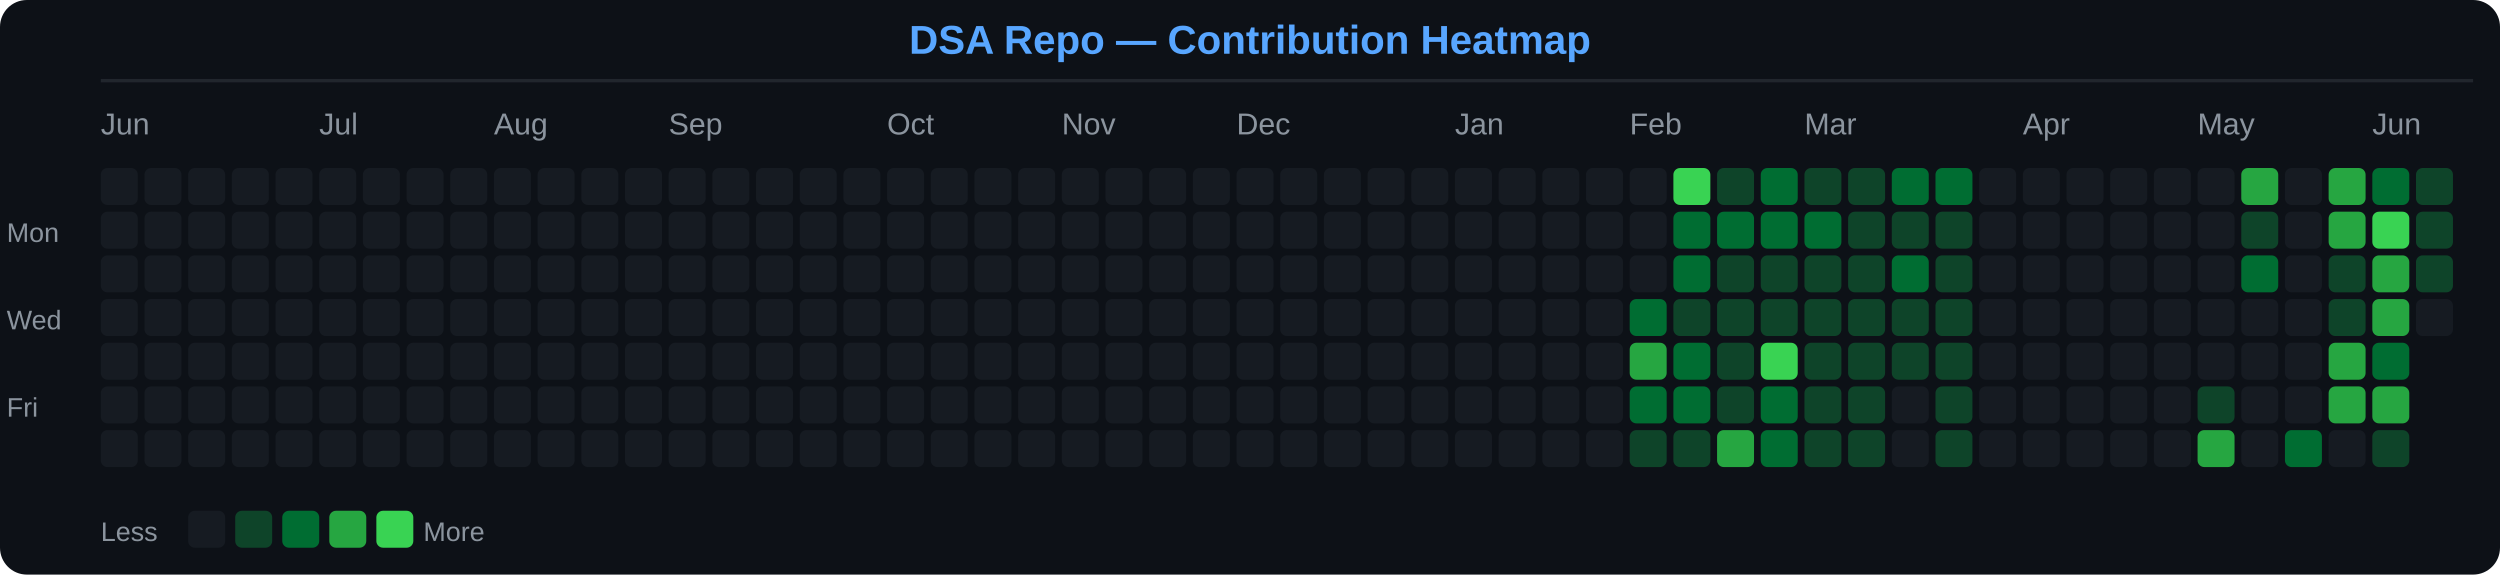
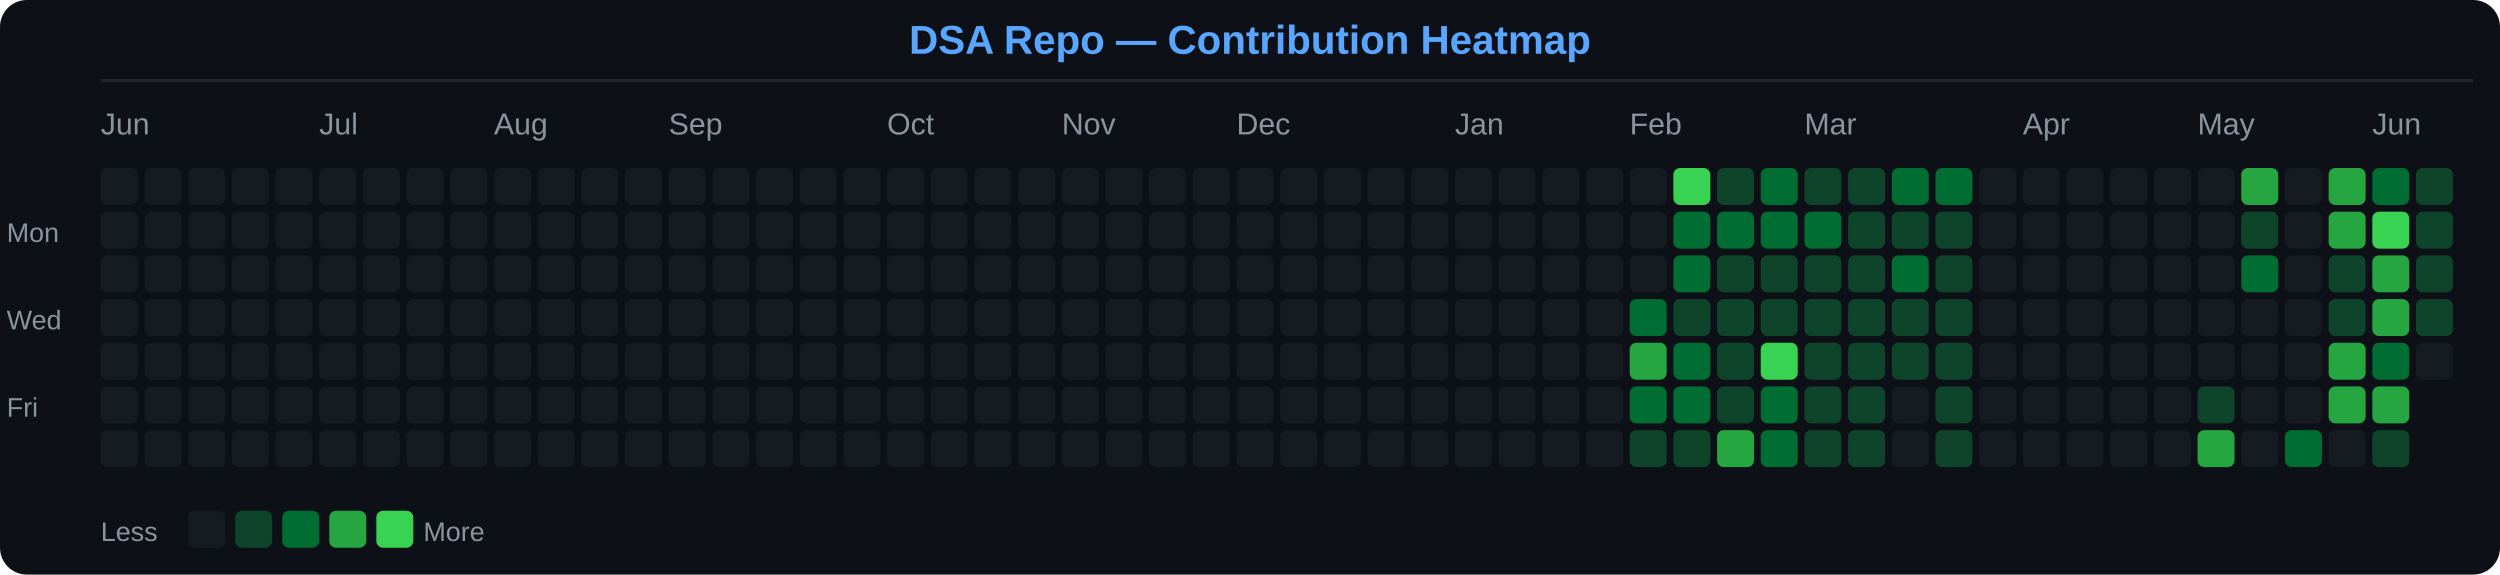
<svg xmlns="http://www.w3.org/2000/svg" width="744" height="171" viewBox="0 0 744 171">
  <rect width="744" height="171" fill="#0d1117" rx="8" />
  <text x="372" y="16" fill="#58a6ff" font-family="Arial,sans-serif" font-size="12" text-anchor="middle" font-weight="bold">DSA Repo — Contribution Heatmap</text>
  <line x1="30" y1="24" x2="736" y2="24" stroke="#21262d" stroke-width="1" />
  <text x="2" y="72" fill="#8b949e" font-family="Arial,sans-serif" font-size="8">Mon</text>
  <text x="2" y="98" fill="#8b949e" font-family="Arial,sans-serif" font-size="8">Wed</text>
  <text x="2" y="124" fill="#8b949e" font-family="Arial,sans-serif" font-size="8">Fri</text>
  <text x="30" y="40" fill="#8b949e" font-family="Arial,sans-serif" font-size="9">Jun</text>
  <rect x="30" y="50" width="11" height="11" rx="2" fill="#161b22" />
  <rect x="30" y="63" width="11" height="11" rx="2" fill="#161b22" />
  <rect x="30" y="76" width="11" height="11" rx="2" fill="#161b22" />
  <rect x="30" y="89" width="11" height="11" rx="2" fill="#161b22" />
  <rect x="30" y="102" width="11" height="11" rx="2" fill="#161b22" />
  <rect x="30" y="115" width="11" height="11" rx="2" fill="#161b22" />
  <rect x="30" y="128" width="11" height="11" rx="2" fill="#161b22" />
  <rect x="43" y="50" width="11" height="11" rx="2" fill="#161b22" />
  <rect x="43" y="63" width="11" height="11" rx="2" fill="#161b22" />
  <rect x="43" y="76" width="11" height="11" rx="2" fill="#161b22" />
  <rect x="43" y="89" width="11" height="11" rx="2" fill="#161b22" />
  <rect x="43" y="102" width="11" height="11" rx="2" fill="#161b22" />
  <rect x="43" y="115" width="11" height="11" rx="2" fill="#161b22" />
  <rect x="43" y="128" width="11" height="11" rx="2" fill="#161b22" />
  <rect x="56" y="50" width="11" height="11" rx="2" fill="#161b22" />
  <rect x="56" y="63" width="11" height="11" rx="2" fill="#161b22" />
  <rect x="56" y="76" width="11" height="11" rx="2" fill="#161b22" />
  <rect x="56" y="89" width="11" height="11" rx="2" fill="#161b22" />
  <rect x="56" y="102" width="11" height="11" rx="2" fill="#161b22" />
  <rect x="56" y="115" width="11" height="11" rx="2" fill="#161b22" />
  <rect x="56" y="128" width="11" height="11" rx="2" fill="#161b22" />
  <rect x="69" y="50" width="11" height="11" rx="2" fill="#161b22" />
  <rect x="69" y="63" width="11" height="11" rx="2" fill="#161b22" />
  <rect x="69" y="76" width="11" height="11" rx="2" fill="#161b22" />
  <rect x="69" y="89" width="11" height="11" rx="2" fill="#161b22" />
  <rect x="69" y="102" width="11" height="11" rx="2" fill="#161b22" />
  <rect x="69" y="115" width="11" height="11" rx="2" fill="#161b22" />
  <rect x="69" y="128" width="11" height="11" rx="2" fill="#161b22" />
  <rect x="82" y="50" width="11" height="11" rx="2" fill="#161b22" />
  <rect x="82" y="63" width="11" height="11" rx="2" fill="#161b22" />
  <rect x="82" y="76" width="11" height="11" rx="2" fill="#161b22" />
  <rect x="82" y="89" width="11" height="11" rx="2" fill="#161b22" />
  <rect x="82" y="102" width="11" height="11" rx="2" fill="#161b22" />
  <rect x="82" y="115" width="11" height="11" rx="2" fill="#161b22" />
  <rect x="82" y="128" width="11" height="11" rx="2" fill="#161b22" />
  <text x="95" y="40" fill="#8b949e" font-family="Arial,sans-serif" font-size="9">Jul</text>
  <rect x="95" y="50" width="11" height="11" rx="2" fill="#161b22" />
  <rect x="95" y="63" width="11" height="11" rx="2" fill="#161b22" />
  <rect x="95" y="76" width="11" height="11" rx="2" fill="#161b22" />
  <rect x="95" y="89" width="11" height="11" rx="2" fill="#161b22" />
  <rect x="95" y="102" width="11" height="11" rx="2" fill="#161b22" />
  <rect x="95" y="115" width="11" height="11" rx="2" fill="#161b22" />
  <rect x="95" y="128" width="11" height="11" rx="2" fill="#161b22" />
  <rect x="108" y="50" width="11" height="11" rx="2" fill="#161b22" />
  <rect x="108" y="63" width="11" height="11" rx="2" fill="#161b22" />
  <rect x="108" y="76" width="11" height="11" rx="2" fill="#161b22" />
  <rect x="108" y="89" width="11" height="11" rx="2" fill="#161b22" />
  <rect x="108" y="102" width="11" height="11" rx="2" fill="#161b22" />
  <rect x="108" y="115" width="11" height="11" rx="2" fill="#161b22" />
  <rect x="108" y="128" width="11" height="11" rx="2" fill="#161b22" />
  <rect x="121" y="50" width="11" height="11" rx="2" fill="#161b22" />
  <rect x="121" y="63" width="11" height="11" rx="2" fill="#161b22" />
  <rect x="121" y="76" width="11" height="11" rx="2" fill="#161b22" />
  <rect x="121" y="89" width="11" height="11" rx="2" fill="#161b22" />
  <rect x="121" y="102" width="11" height="11" rx="2" fill="#161b22" />
  <rect x="121" y="115" width="11" height="11" rx="2" fill="#161b22" />
  <rect x="121" y="128" width="11" height="11" rx="2" fill="#161b22" />
  <rect x="134" y="50" width="11" height="11" rx="2" fill="#161b22" />
  <rect x="134" y="63" width="11" height="11" rx="2" fill="#161b22" />
  <rect x="134" y="76" width="11" height="11" rx="2" fill="#161b22" />
  <rect x="134" y="89" width="11" height="11" rx="2" fill="#161b22" />
  <rect x="134" y="102" width="11" height="11" rx="2" fill="#161b22" />
  <rect x="134" y="115" width="11" height="11" rx="2" fill="#161b22" />
  <rect x="134" y="128" width="11" height="11" rx="2" fill="#161b22" />
  <text x="147" y="40" fill="#8b949e" font-family="Arial,sans-serif" font-size="9">Aug</text>
  <rect x="147" y="50" width="11" height="11" rx="2" fill="#161b22" />
  <rect x="147" y="63" width="11" height="11" rx="2" fill="#161b22" />
  <rect x="147" y="76" width="11" height="11" rx="2" fill="#161b22" />
  <rect x="147" y="89" width="11" height="11" rx="2" fill="#161b22" />
  <rect x="147" y="102" width="11" height="11" rx="2" fill="#161b22" />
  <rect x="147" y="115" width="11" height="11" rx="2" fill="#161b22" />
  <rect x="147" y="128" width="11" height="11" rx="2" fill="#161b22" />
  <rect x="160" y="50" width="11" height="11" rx="2" fill="#161b22" />
  <rect x="160" y="63" width="11" height="11" rx="2" fill="#161b22" />
  <rect x="160" y="76" width="11" height="11" rx="2" fill="#161b22" />
  <rect x="160" y="89" width="11" height="11" rx="2" fill="#161b22" />
  <rect x="160" y="102" width="11" height="11" rx="2" fill="#161b22" />
  <rect x="160" y="115" width="11" height="11" rx="2" fill="#161b22" />
  <rect x="160" y="128" width="11" height="11" rx="2" fill="#161b22" />
  <rect x="173" y="50" width="11" height="11" rx="2" fill="#161b22" />
  <rect x="173" y="63" width="11" height="11" rx="2" fill="#161b22" />
  <rect x="173" y="76" width="11" height="11" rx="2" fill="#161b22" />
  <rect x="173" y="89" width="11" height="11" rx="2" fill="#161b22" />
  <rect x="173" y="102" width="11" height="11" rx="2" fill="#161b22" />
  <rect x="173" y="115" width="11" height="11" rx="2" fill="#161b22" />
  <rect x="173" y="128" width="11" height="11" rx="2" fill="#161b22" />
  <rect x="186" y="50" width="11" height="11" rx="2" fill="#161b22" />
  <rect x="186" y="63" width="11" height="11" rx="2" fill="#161b22" />
  <rect x="186" y="76" width="11" height="11" rx="2" fill="#161b22" />
  <rect x="186" y="89" width="11" height="11" rx="2" fill="#161b22" />
  <rect x="186" y="102" width="11" height="11" rx="2" fill="#161b22" />
  <rect x="186" y="115" width="11" height="11" rx="2" fill="#161b22" />
  <rect x="186" y="128" width="11" height="11" rx="2" fill="#161b22" />
  <text x="199" y="40" fill="#8b949e" font-family="Arial,sans-serif" font-size="9">Sep</text>
  <rect x="199" y="50" width="11" height="11" rx="2" fill="#161b22" />
  <rect x="199" y="63" width="11" height="11" rx="2" fill="#161b22" />
  <rect x="199" y="76" width="11" height="11" rx="2" fill="#161b22" />
  <rect x="199" y="89" width="11" height="11" rx="2" fill="#161b22" />
  <rect x="199" y="102" width="11" height="11" rx="2" fill="#161b22" />
  <rect x="199" y="115" width="11" height="11" rx="2" fill="#161b22" />
  <rect x="199" y="128" width="11" height="11" rx="2" fill="#161b22" />
  <rect x="212" y="50" width="11" height="11" rx="2" fill="#161b22" />
  <rect x="212" y="63" width="11" height="11" rx="2" fill="#161b22" />
  <rect x="212" y="76" width="11" height="11" rx="2" fill="#161b22" />
  <rect x="212" y="89" width="11" height="11" rx="2" fill="#161b22" />
  <rect x="212" y="102" width="11" height="11" rx="2" fill="#161b22" />
  <rect x="212" y="115" width="11" height="11" rx="2" fill="#161b22" />
  <rect x="212" y="128" width="11" height="11" rx="2" fill="#161b22" />
  <rect x="225" y="50" width="11" height="11" rx="2" fill="#161b22" />
  <rect x="225" y="63" width="11" height="11" rx="2" fill="#161b22" />
  <rect x="225" y="76" width="11" height="11" rx="2" fill="#161b22" />
  <rect x="225" y="89" width="11" height="11" rx="2" fill="#161b22" />
  <rect x="225" y="102" width="11" height="11" rx="2" fill="#161b22" />
  <rect x="225" y="115" width="11" height="11" rx="2" fill="#161b22" />
  <rect x="225" y="128" width="11" height="11" rx="2" fill="#161b22" />
  <rect x="238" y="50" width="11" height="11" rx="2" fill="#161b22" />
  <rect x="238" y="63" width="11" height="11" rx="2" fill="#161b22" />
  <rect x="238" y="76" width="11" height="11" rx="2" fill="#161b22" />
  <rect x="238" y="89" width="11" height="11" rx="2" fill="#161b22" />
  <rect x="238" y="102" width="11" height="11" rx="2" fill="#161b22" />
  <rect x="238" y="115" width="11" height="11" rx="2" fill="#161b22" />
  <rect x="238" y="128" width="11" height="11" rx="2" fill="#161b22" />
  <rect x="251" y="50" width="11" height="11" rx="2" fill="#161b22" />
  <rect x="251" y="63" width="11" height="11" rx="2" fill="#161b22" />
  <rect x="251" y="76" width="11" height="11" rx="2" fill="#161b22" />
  <rect x="251" y="89" width="11" height="11" rx="2" fill="#161b22" />
  <rect x="251" y="102" width="11" height="11" rx="2" fill="#161b22" />
  <rect x="251" y="115" width="11" height="11" rx="2" fill="#161b22" />
  <rect x="251" y="128" width="11" height="11" rx="2" fill="#161b22" />
  <text x="264" y="40" fill="#8b949e" font-family="Arial,sans-serif" font-size="9">Oct</text>
  <rect x="264" y="50" width="11" height="11" rx="2" fill="#161b22" />
  <rect x="264" y="63" width="11" height="11" rx="2" fill="#161b22" />
  <rect x="264" y="76" width="11" height="11" rx="2" fill="#161b22" />
  <rect x="264" y="89" width="11" height="11" rx="2" fill="#161b22" />
  <rect x="264" y="102" width="11" height="11" rx="2" fill="#161b22" />
  <rect x="264" y="115" width="11" height="11" rx="2" fill="#161b22" />
  <rect x="264" y="128" width="11" height="11" rx="2" fill="#161b22" />
  <rect x="277" y="50" width="11" height="11" rx="2" fill="#161b22" />
  <rect x="277" y="63" width="11" height="11" rx="2" fill="#161b22" />
  <rect x="277" y="76" width="11" height="11" rx="2" fill="#161b22" />
  <rect x="277" y="89" width="11" height="11" rx="2" fill="#161b22" />
  <rect x="277" y="102" width="11" height="11" rx="2" fill="#161b22" />
  <rect x="277" y="115" width="11" height="11" rx="2" fill="#161b22" />
  <rect x="277" y="128" width="11" height="11" rx="2" fill="#161b22" />
  <rect x="290" y="50" width="11" height="11" rx="2" fill="#161b22" />
  <rect x="290" y="63" width="11" height="11" rx="2" fill="#161b22" />
  <rect x="290" y="76" width="11" height="11" rx="2" fill="#161b22" />
  <rect x="290" y="89" width="11" height="11" rx="2" fill="#161b22" />
  <rect x="290" y="102" width="11" height="11" rx="2" fill="#161b22" />
  <rect x="290" y="115" width="11" height="11" rx="2" fill="#161b22" />
  <rect x="290" y="128" width="11" height="11" rx="2" fill="#161b22" />
  <rect x="303" y="50" width="11" height="11" rx="2" fill="#161b22" />
  <rect x="303" y="63" width="11" height="11" rx="2" fill="#161b22" />
  <rect x="303" y="76" width="11" height="11" rx="2" fill="#161b22" />
  <rect x="303" y="89" width="11" height="11" rx="2" fill="#161b22" />
  <rect x="303" y="102" width="11" height="11" rx="2" fill="#161b22" />
  <rect x="303" y="115" width="11" height="11" rx="2" fill="#161b22" />
  <rect x="303" y="128" width="11" height="11" rx="2" fill="#161b22" />
  <text x="316" y="40" fill="#8b949e" font-family="Arial,sans-serif" font-size="9">Nov</text>
  <rect x="316" y="50" width="11" height="11" rx="2" fill="#161b22" />
  <rect x="316" y="63" width="11" height="11" rx="2" fill="#161b22" />
  <rect x="316" y="76" width="11" height="11" rx="2" fill="#161b22" />
  <rect x="316" y="89" width="11" height="11" rx="2" fill="#161b22" />
  <rect x="316" y="102" width="11" height="11" rx="2" fill="#161b22" />
  <rect x="316" y="115" width="11" height="11" rx="2" fill="#161b22" />
  <rect x="316" y="128" width="11" height="11" rx="2" fill="#161b22" />
  <rect x="329" y="50" width="11" height="11" rx="2" fill="#161b22" />
  <rect x="329" y="63" width="11" height="11" rx="2" fill="#161b22" />
  <rect x="329" y="76" width="11" height="11" rx="2" fill="#161b22" />
  <rect x="329" y="89" width="11" height="11" rx="2" fill="#161b22" />
  <rect x="329" y="102" width="11" height="11" rx="2" fill="#161b22" />
  <rect x="329" y="115" width="11" height="11" rx="2" fill="#161b22" />
  <rect x="329" y="128" width="11" height="11" rx="2" fill="#161b22" />
  <rect x="342" y="50" width="11" height="11" rx="2" fill="#161b22" />
  <rect x="342" y="63" width="11" height="11" rx="2" fill="#161b22" />
  <rect x="342" y="76" width="11" height="11" rx="2" fill="#161b22" />
  <rect x="342" y="89" width="11" height="11" rx="2" fill="#161b22" />
  <rect x="342" y="102" width="11" height="11" rx="2" fill="#161b22" />
  <rect x="342" y="115" width="11" height="11" rx="2" fill="#161b22" />
  <rect x="342" y="128" width="11" height="11" rx="2" fill="#161b22" />
  <rect x="355" y="50" width="11" height="11" rx="2" fill="#161b22" />
  <rect x="355" y="63" width="11" height="11" rx="2" fill="#161b22" />
  <rect x="355" y="76" width="11" height="11" rx="2" fill="#161b22" />
  <rect x="355" y="89" width="11" height="11" rx="2" fill="#161b22" />
  <rect x="355" y="102" width="11" height="11" rx="2" fill="#161b22" />
  <rect x="355" y="115" width="11" height="11" rx="2" fill="#161b22" />
  <rect x="355" y="128" width="11" height="11" rx="2" fill="#161b22" />
  <text x="368" y="40" fill="#8b949e" font-family="Arial,sans-serif" font-size="9">Dec</text>
  <rect x="368" y="50" width="11" height="11" rx="2" fill="#161b22" />
  <rect x="368" y="63" width="11" height="11" rx="2" fill="#161b22" />
  <rect x="368" y="76" width="11" height="11" rx="2" fill="#161b22" />
  <rect x="368" y="89" width="11" height="11" rx="2" fill="#161b22" />
  <rect x="368" y="102" width="11" height="11" rx="2" fill="#161b22" />
  <rect x="368" y="115" width="11" height="11" rx="2" fill="#161b22" />
  <rect x="368" y="128" width="11" height="11" rx="2" fill="#161b22" />
  <rect x="381" y="50" width="11" height="11" rx="2" fill="#161b22" />
  <rect x="381" y="63" width="11" height="11" rx="2" fill="#161b22" />
  <rect x="381" y="76" width="11" height="11" rx="2" fill="#161b22" />
  <rect x="381" y="89" width="11" height="11" rx="2" fill="#161b22" />
  <rect x="381" y="102" width="11" height="11" rx="2" fill="#161b22" />
  <rect x="381" y="115" width="11" height="11" rx="2" fill="#161b22" />
  <rect x="381" y="128" width="11" height="11" rx="2" fill="#161b22" />
  <rect x="394" y="50" width="11" height="11" rx="2" fill="#161b22" />
  <rect x="394" y="63" width="11" height="11" rx="2" fill="#161b22" />
  <rect x="394" y="76" width="11" height="11" rx="2" fill="#161b22" />
  <rect x="394" y="89" width="11" height="11" rx="2" fill="#161b22" />
  <rect x="394" y="102" width="11" height="11" rx="2" fill="#161b22" />
  <rect x="394" y="115" width="11" height="11" rx="2" fill="#161b22" />
  <rect x="394" y="128" width="11" height="11" rx="2" fill="#161b22" />
  <rect x="407" y="50" width="11" height="11" rx="2" fill="#161b22" />
  <rect x="407" y="63" width="11" height="11" rx="2" fill="#161b22" />
  <rect x="407" y="76" width="11" height="11" rx="2" fill="#161b22" />
  <rect x="407" y="89" width="11" height="11" rx="2" fill="#161b22" />
  <rect x="407" y="102" width="11" height="11" rx="2" fill="#161b22" />
  <rect x="407" y="115" width="11" height="11" rx="2" fill="#161b22" />
  <rect x="407" y="128" width="11" height="11" rx="2" fill="#161b22" />
  <rect x="420" y="50" width="11" height="11" rx="2" fill="#161b22" />
  <rect x="420" y="63" width="11" height="11" rx="2" fill="#161b22" />
  <rect x="420" y="76" width="11" height="11" rx="2" fill="#161b22" />
  <rect x="420" y="89" width="11" height="11" rx="2" fill="#161b22" />
  <rect x="420" y="102" width="11" height="11" rx="2" fill="#161b22" />
  <rect x="420" y="115" width="11" height="11" rx="2" fill="#161b22" />
  <rect x="420" y="128" width="11" height="11" rx="2" fill="#161b22" />
  <text x="433" y="40" fill="#8b949e" font-family="Arial,sans-serif" font-size="9">Jan</text>
  <rect x="433" y="50" width="11" height="11" rx="2" fill="#161b22" />
  <rect x="433" y="63" width="11" height="11" rx="2" fill="#161b22" />
  <rect x="433" y="76" width="11" height="11" rx="2" fill="#161b22" />
  <rect x="433" y="89" width="11" height="11" rx="2" fill="#161b22" />
  <rect x="433" y="102" width="11" height="11" rx="2" fill="#161b22" />
  <rect x="433" y="115" width="11" height="11" rx="2" fill="#161b22" />
  <rect x="433" y="128" width="11" height="11" rx="2" fill="#161b22" />
  <rect x="446" y="50" width="11" height="11" rx="2" fill="#161b22" />
  <rect x="446" y="63" width="11" height="11" rx="2" fill="#161b22" />
  <rect x="446" y="76" width="11" height="11" rx="2" fill="#161b22" />
  <rect x="446" y="89" width="11" height="11" rx="2" fill="#161b22" />
  <rect x="446" y="102" width="11" height="11" rx="2" fill="#161b22" />
  <rect x="446" y="115" width="11" height="11" rx="2" fill="#161b22" />
  <rect x="446" y="128" width="11" height="11" rx="2" fill="#161b22" />
  <rect x="459" y="50" width="11" height="11" rx="2" fill="#161b22" />
  <rect x="459" y="63" width="11" height="11" rx="2" fill="#161b22" />
  <rect x="459" y="76" width="11" height="11" rx="2" fill="#161b22" />
  <rect x="459" y="89" width="11" height="11" rx="2" fill="#161b22" />
  <rect x="459" y="102" width="11" height="11" rx="2" fill="#161b22" />
  <rect x="459" y="115" width="11" height="11" rx="2" fill="#161b22" />
  <rect x="459" y="128" width="11" height="11" rx="2" fill="#161b22" />
  <rect x="472" y="50" width="11" height="11" rx="2" fill="#161b22" />
  <rect x="472" y="63" width="11" height="11" rx="2" fill="#161b22" />
  <rect x="472" y="76" width="11" height="11" rx="2" fill="#161b22" />
  <rect x="472" y="89" width="11" height="11" rx="2" fill="#161b22" />
  <rect x="472" y="102" width="11" height="11" rx="2" fill="#161b22" />
  <rect x="472" y="115" width="11" height="11" rx="2" fill="#161b22" />
  <rect x="472" y="128" width="11" height="11" rx="2" fill="#161b22" />
  <text x="485" y="40" fill="#8b949e" font-family="Arial,sans-serif" font-size="9">Feb</text>
  <rect x="485" y="50" width="11" height="11" rx="2" fill="#161b22" />
  <rect x="485" y="63" width="11" height="11" rx="2" fill="#161b22" />
  <rect x="485" y="76" width="11" height="11" rx="2" fill="#161b22" />
  <rect x="485" y="89" width="11" height="11" rx="2" fill="#006d32" />
  <rect x="485" y="102" width="11" height="11" rx="2" fill="#26a641" />
  <rect x="485" y="115" width="11" height="11" rx="2" fill="#006d32" />
  <rect x="485" y="128" width="11" height="11" rx="2" fill="#0e4429" />
  <rect x="498" y="50" width="11" height="11" rx="2" fill="#39d353" />
  <rect x="498" y="63" width="11" height="11" rx="2" fill="#006d32" />
  <rect x="498" y="76" width="11" height="11" rx="2" fill="#006d32" />
  <rect x="498" y="89" width="11" height="11" rx="2" fill="#0e4429" />
  <rect x="498" y="102" width="11" height="11" rx="2" fill="#006d32" />
  <rect x="498" y="115" width="11" height="11" rx="2" fill="#006d32" />
  <rect x="498" y="128" width="11" height="11" rx="2" fill="#0e4429" />
  <rect x="511" y="50" width="11" height="11" rx="2" fill="#0e4429" />
  <rect x="511" y="63" width="11" height="11" rx="2" fill="#006d32" />
  <rect x="511" y="76" width="11" height="11" rx="2" fill="#0e4429" />
  <rect x="511" y="89" width="11" height="11" rx="2" fill="#0e4429" />
  <rect x="511" y="102" width="11" height="11" rx="2" fill="#0e4429" />
  <rect x="511" y="115" width="11" height="11" rx="2" fill="#0e4429" />
  <rect x="511" y="128" width="11" height="11" rx="2" fill="#26a641" />
  <rect x="524" y="50" width="11" height="11" rx="2" fill="#006d32" />
  <rect x="524" y="63" width="11" height="11" rx="2" fill="#006d32" />
  <rect x="524" y="76" width="11" height="11" rx="2" fill="#0e4429" />
  <rect x="524" y="89" width="11" height="11" rx="2" fill="#0e4429" />
  <rect x="524" y="102" width="11" height="11" rx="2" fill="#39d353" />
  <rect x="524" y="115" width="11" height="11" rx="2" fill="#006d32" />
  <rect x="524" y="128" width="11" height="11" rx="2" fill="#006d32" />
  <text x="537" y="40" fill="#8b949e" font-family="Arial,sans-serif" font-size="9">Mar</text>
  <rect x="537" y="50" width="11" height="11" rx="2" fill="#0e4429" />
  <rect x="537" y="63" width="11" height="11" rx="2" fill="#006d32" />
  <rect x="537" y="76" width="11" height="11" rx="2" fill="#0e4429" />
  <rect x="537" y="89" width="11" height="11" rx="2" fill="#0e4429" />
  <rect x="537" y="102" width="11" height="11" rx="2" fill="#0e4429" />
  <rect x="537" y="115" width="11" height="11" rx="2" fill="#0e4429" />
  <rect x="537" y="128" width="11" height="11" rx="2" fill="#0e4429" />
  <rect x="550" y="50" width="11" height="11" rx="2" fill="#0e4429" />
  <rect x="550" y="63" width="11" height="11" rx="2" fill="#0e4429" />
  <rect x="550" y="76" width="11" height="11" rx="2" fill="#0e4429" />
  <rect x="550" y="89" width="11" height="11" rx="2" fill="#0e4429" />
  <rect x="550" y="102" width="11" height="11" rx="2" fill="#0e4429" />
  <rect x="550" y="115" width="11" height="11" rx="2" fill="#0e4429" />
  <rect x="550" y="128" width="11" height="11" rx="2" fill="#0e4429" />
  <rect x="563" y="50" width="11" height="11" rx="2" fill="#006d32" />
  <rect x="563" y="63" width="11" height="11" rx="2" fill="#0e4429" />
  <rect x="563" y="76" width="11" height="11" rx="2" fill="#006d32" />
  <rect x="563" y="89" width="11" height="11" rx="2" fill="#0e4429" />
  <rect x="563" y="102" width="11" height="11" rx="2" fill="#0e4429" />
  <rect x="563" y="115" width="11" height="11" rx="2" fill="#161b22" />
  <rect x="563" y="128" width="11" height="11" rx="2" fill="#161b22" />
  <rect x="576" y="50" width="11" height="11" rx="2" fill="#006d32" />
  <rect x="576" y="63" width="11" height="11" rx="2" fill="#0e4429" />
  <rect x="576" y="76" width="11" height="11" rx="2" fill="#0e4429" />
  <rect x="576" y="89" width="11" height="11" rx="2" fill="#0e4429" />
  <rect x="576" y="102" width="11" height="11" rx="2" fill="#0e4429" />
  <rect x="576" y="115" width="11" height="11" rx="2" fill="#0e4429" />
  <rect x="576" y="128" width="11" height="11" rx="2" fill="#0e4429" />
  <rect x="589" y="50" width="11" height="11" rx="2" fill="#161b22" />
  <rect x="589" y="63" width="11" height="11" rx="2" fill="#161b22" />
  <rect x="589" y="76" width="11" height="11" rx="2" fill="#161b22" />
  <rect x="589" y="89" width="11" height="11" rx="2" fill="#161b22" />
  <rect x="589" y="102" width="11" height="11" rx="2" fill="#161b22" />
  <rect x="589" y="115" width="11" height="11" rx="2" fill="#161b22" />
  <rect x="589" y="128" width="11" height="11" rx="2" fill="#161b22" />
  <text x="602" y="40" fill="#8b949e" font-family="Arial,sans-serif" font-size="9">Apr</text>
  <rect x="602" y="50" width="11" height="11" rx="2" fill="#161b22" />
  <rect x="602" y="63" width="11" height="11" rx="2" fill="#161b22" />
  <rect x="602" y="76" width="11" height="11" rx="2" fill="#161b22" />
  <rect x="602" y="89" width="11" height="11" rx="2" fill="#161b22" />
  <rect x="602" y="102" width="11" height="11" rx="2" fill="#161b22" />
  <rect x="602" y="115" width="11" height="11" rx="2" fill="#161b22" />
  <rect x="602" y="128" width="11" height="11" rx="2" fill="#161b22" />
  <rect x="615" y="50" width="11" height="11" rx="2" fill="#161b22" />
  <rect x="615" y="63" width="11" height="11" rx="2" fill="#161b22" />
  <rect x="615" y="76" width="11" height="11" rx="2" fill="#161b22" />
  <rect x="615" y="89" width="11" height="11" rx="2" fill="#161b22" />
  <rect x="615" y="102" width="11" height="11" rx="2" fill="#161b22" />
  <rect x="615" y="115" width="11" height="11" rx="2" fill="#161b22" />
  <rect x="615" y="128" width="11" height="11" rx="2" fill="#161b22" />
  <rect x="628" y="50" width="11" height="11" rx="2" fill="#161b22" />
  <rect x="628" y="63" width="11" height="11" rx="2" fill="#161b22" />
  <rect x="628" y="76" width="11" height="11" rx="2" fill="#161b22" />
  <rect x="628" y="89" width="11" height="11" rx="2" fill="#161b22" />
  <rect x="628" y="102" width="11" height="11" rx="2" fill="#161b22" />
  <rect x="628" y="115" width="11" height="11" rx="2" fill="#161b22" />
  <rect x="628" y="128" width="11" height="11" rx="2" fill="#161b22" />
  <rect x="641" y="50" width="11" height="11" rx="2" fill="#161b22" />
  <rect x="641" y="63" width="11" height="11" rx="2" fill="#161b22" />
  <rect x="641" y="76" width="11" height="11" rx="2" fill="#161b22" />
  <rect x="641" y="89" width="11" height="11" rx="2" fill="#161b22" />
  <rect x="641" y="102" width="11" height="11" rx="2" fill="#161b22" />
  <rect x="641" y="115" width="11" height="11" rx="2" fill="#161b22" />
  <rect x="641" y="128" width="11" height="11" rx="2" fill="#161b22" />
  <text x="654" y="40" fill="#8b949e" font-family="Arial,sans-serif" font-size="9">May</text>
  <rect x="654" y="50" width="11" height="11" rx="2" fill="#161b22" />
  <rect x="654" y="63" width="11" height="11" rx="2" fill="#161b22" />
  <rect x="654" y="76" width="11" height="11" rx="2" fill="#161b22" />
  <rect x="654" y="89" width="11" height="11" rx="2" fill="#161b22" />
  <rect x="654" y="102" width="11" height="11" rx="2" fill="#161b22" />
  <rect x="654" y="115" width="11" height="11" rx="2" fill="#0e4429" />
  <rect x="654" y="128" width="11" height="11" rx="2" fill="#26a641" />
  <rect x="667" y="50" width="11" height="11" rx="2" fill="#26a641" />
  <rect x="667" y="63" width="11" height="11" rx="2" fill="#0e4429" />
  <rect x="667" y="76" width="11" height="11" rx="2" fill="#006d32" />
  <rect x="667" y="89" width="11" height="11" rx="2" fill="#161b22" />
  <rect x="667" y="102" width="11" height="11" rx="2" fill="#161b22" />
  <rect x="667" y="115" width="11" height="11" rx="2" fill="#161b22" />
  <rect x="667" y="128" width="11" height="11" rx="2" fill="#161b22" />
  <rect x="680" y="50" width="11" height="11" rx="2" fill="#161b22" />
  <rect x="680" y="63" width="11" height="11" rx="2" fill="#161b22" />
  <rect x="680" y="76" width="11" height="11" rx="2" fill="#161b22" />
  <rect x="680" y="89" width="11" height="11" rx="2" fill="#161b22" />
  <rect x="680" y="102" width="11" height="11" rx="2" fill="#161b22" />
  <rect x="680" y="115" width="11" height="11" rx="2" fill="#161b22" />
  <rect x="680" y="128" width="11" height="11" rx="2" fill="#006d32" />
  <rect x="693" y="50" width="11" height="11" rx="2" fill="#26a641" />
  <rect x="693" y="63" width="11" height="11" rx="2" fill="#26a641" />
  <rect x="693" y="76" width="11" height="11" rx="2" fill="#0e4429" />
  <rect x="693" y="89" width="11" height="11" rx="2" fill="#0e4429" />
  <rect x="693" y="102" width="11" height="11" rx="2" fill="#26a641" />
  <rect x="693" y="115" width="11" height="11" rx="2" fill="#26a641" />
  <rect x="693" y="128" width="11" height="11" rx="2" fill="#161b22" />
  <text x="706" y="40" fill="#8b949e" font-family="Arial,sans-serif" font-size="9">Jun</text>
  <rect x="706" y="50" width="11" height="11" rx="2" fill="#006d32" />
  <rect x="706" y="63" width="11" height="11" rx="2" fill="#39d353" />
  <rect x="706" y="76" width="11" height="11" rx="2" fill="#26a641" />
  <rect x="706" y="89" width="11" height="11" rx="2" fill="#26a641" />
  <rect x="706" y="102" width="11" height="11" rx="2" fill="#006d32" />
  <rect x="706" y="115" width="11" height="11" rx="2" fill="#26a641" />
  <rect x="706" y="128" width="11" height="11" rx="2" fill="#0e4429" />
  <rect x="719" y="50" width="11" height="11" rx="2" fill="#0e4429" />
  <rect x="719" y="63" width="11" height="11" rx="2" fill="#0e4429" />
  <rect x="719" y="76" width="11" height="11" rx="2" fill="#0e4429" />
-   <rect x="719" y="89" width="11" height="11" rx="2" fill="#161b22" />
+   <rect x="719" y="89" width="11" height="11" rx="2" fill="#0e4429" />
+   <rect x="719" y="102" width="11" height="11" rx="2" fill="#161b22" />
  <text x="30" y="161" fill="#8b949e" font-family="Arial,sans-serif" font-size="8">Less</text>
  <rect x="56" y="152" width="11" height="11" rx="2" fill="#161b22" />
  <rect x="70" y="152" width="11" height="11" rx="2" fill="#0e4429" />
  <rect x="84" y="152" width="11" height="11" rx="2" fill="#006d32" />
  <rect x="98" y="152" width="11" height="11" rx="2" fill="#26a641" />
  <rect x="112" y="152" width="11" height="11" rx="2" fill="#39d353" />
  <text x="126" y="161" fill="#8b949e" font-family="Arial,sans-serif" font-size="8">More</text>
</svg>
